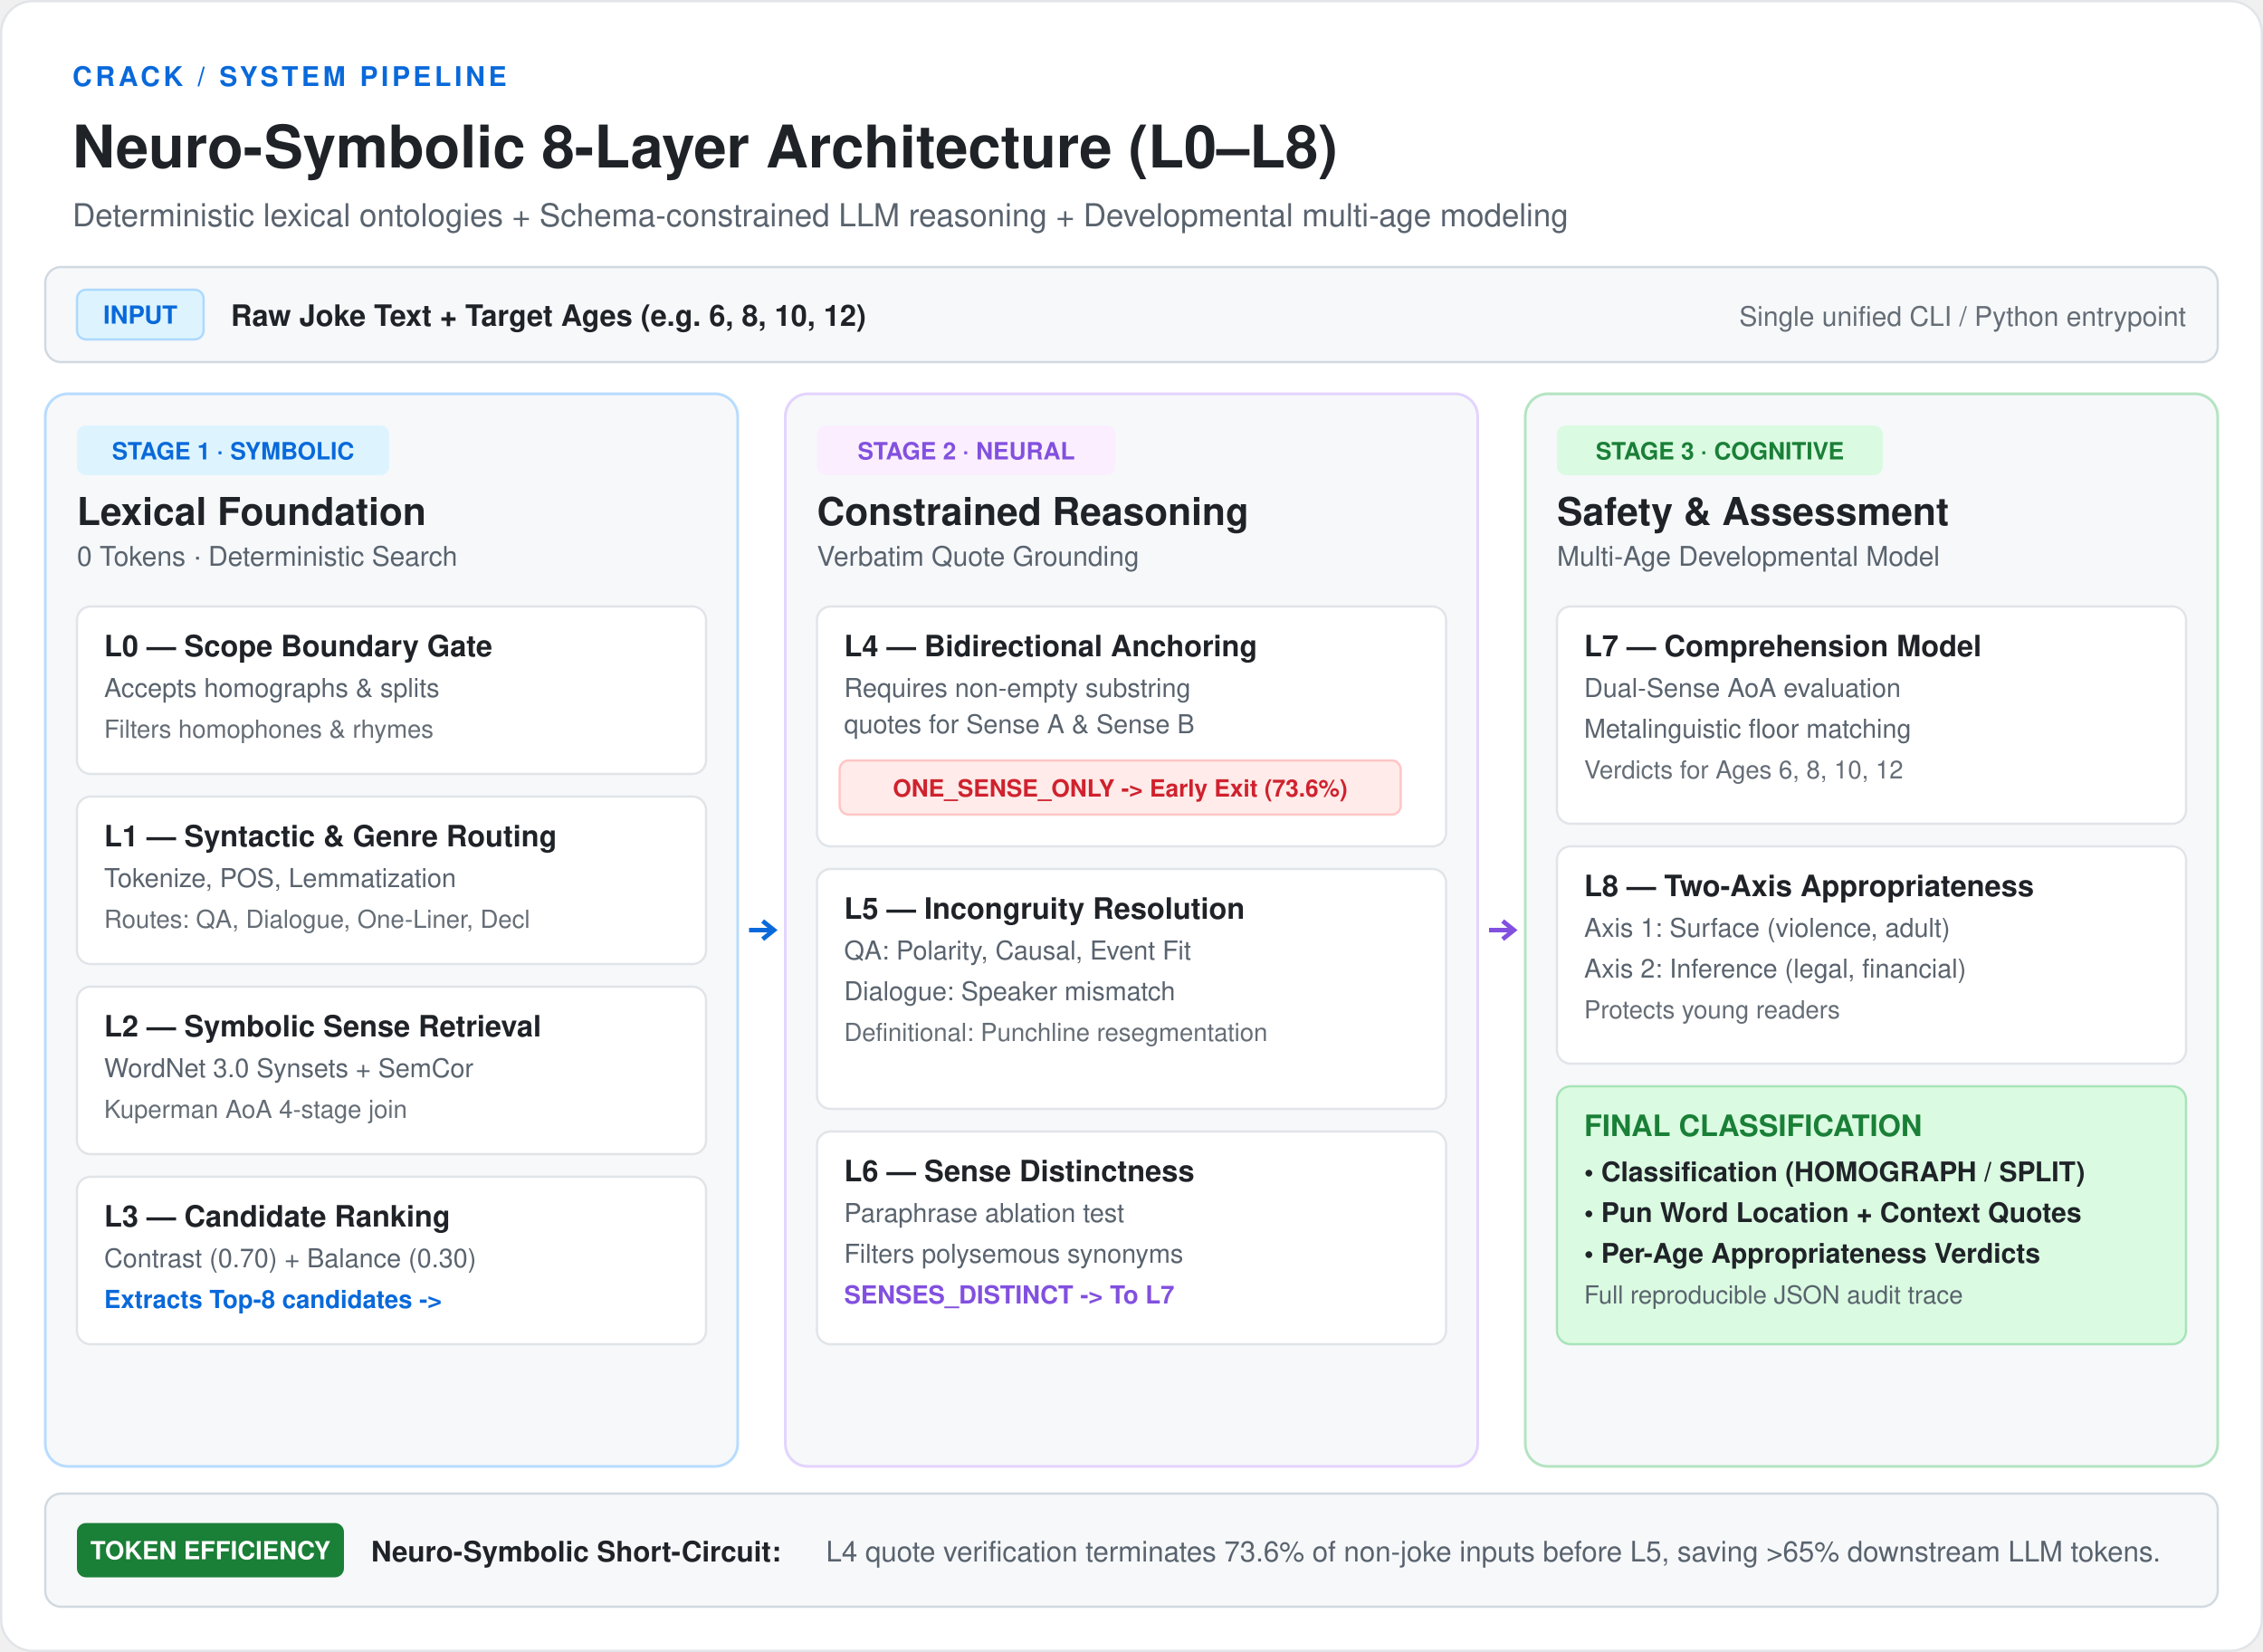
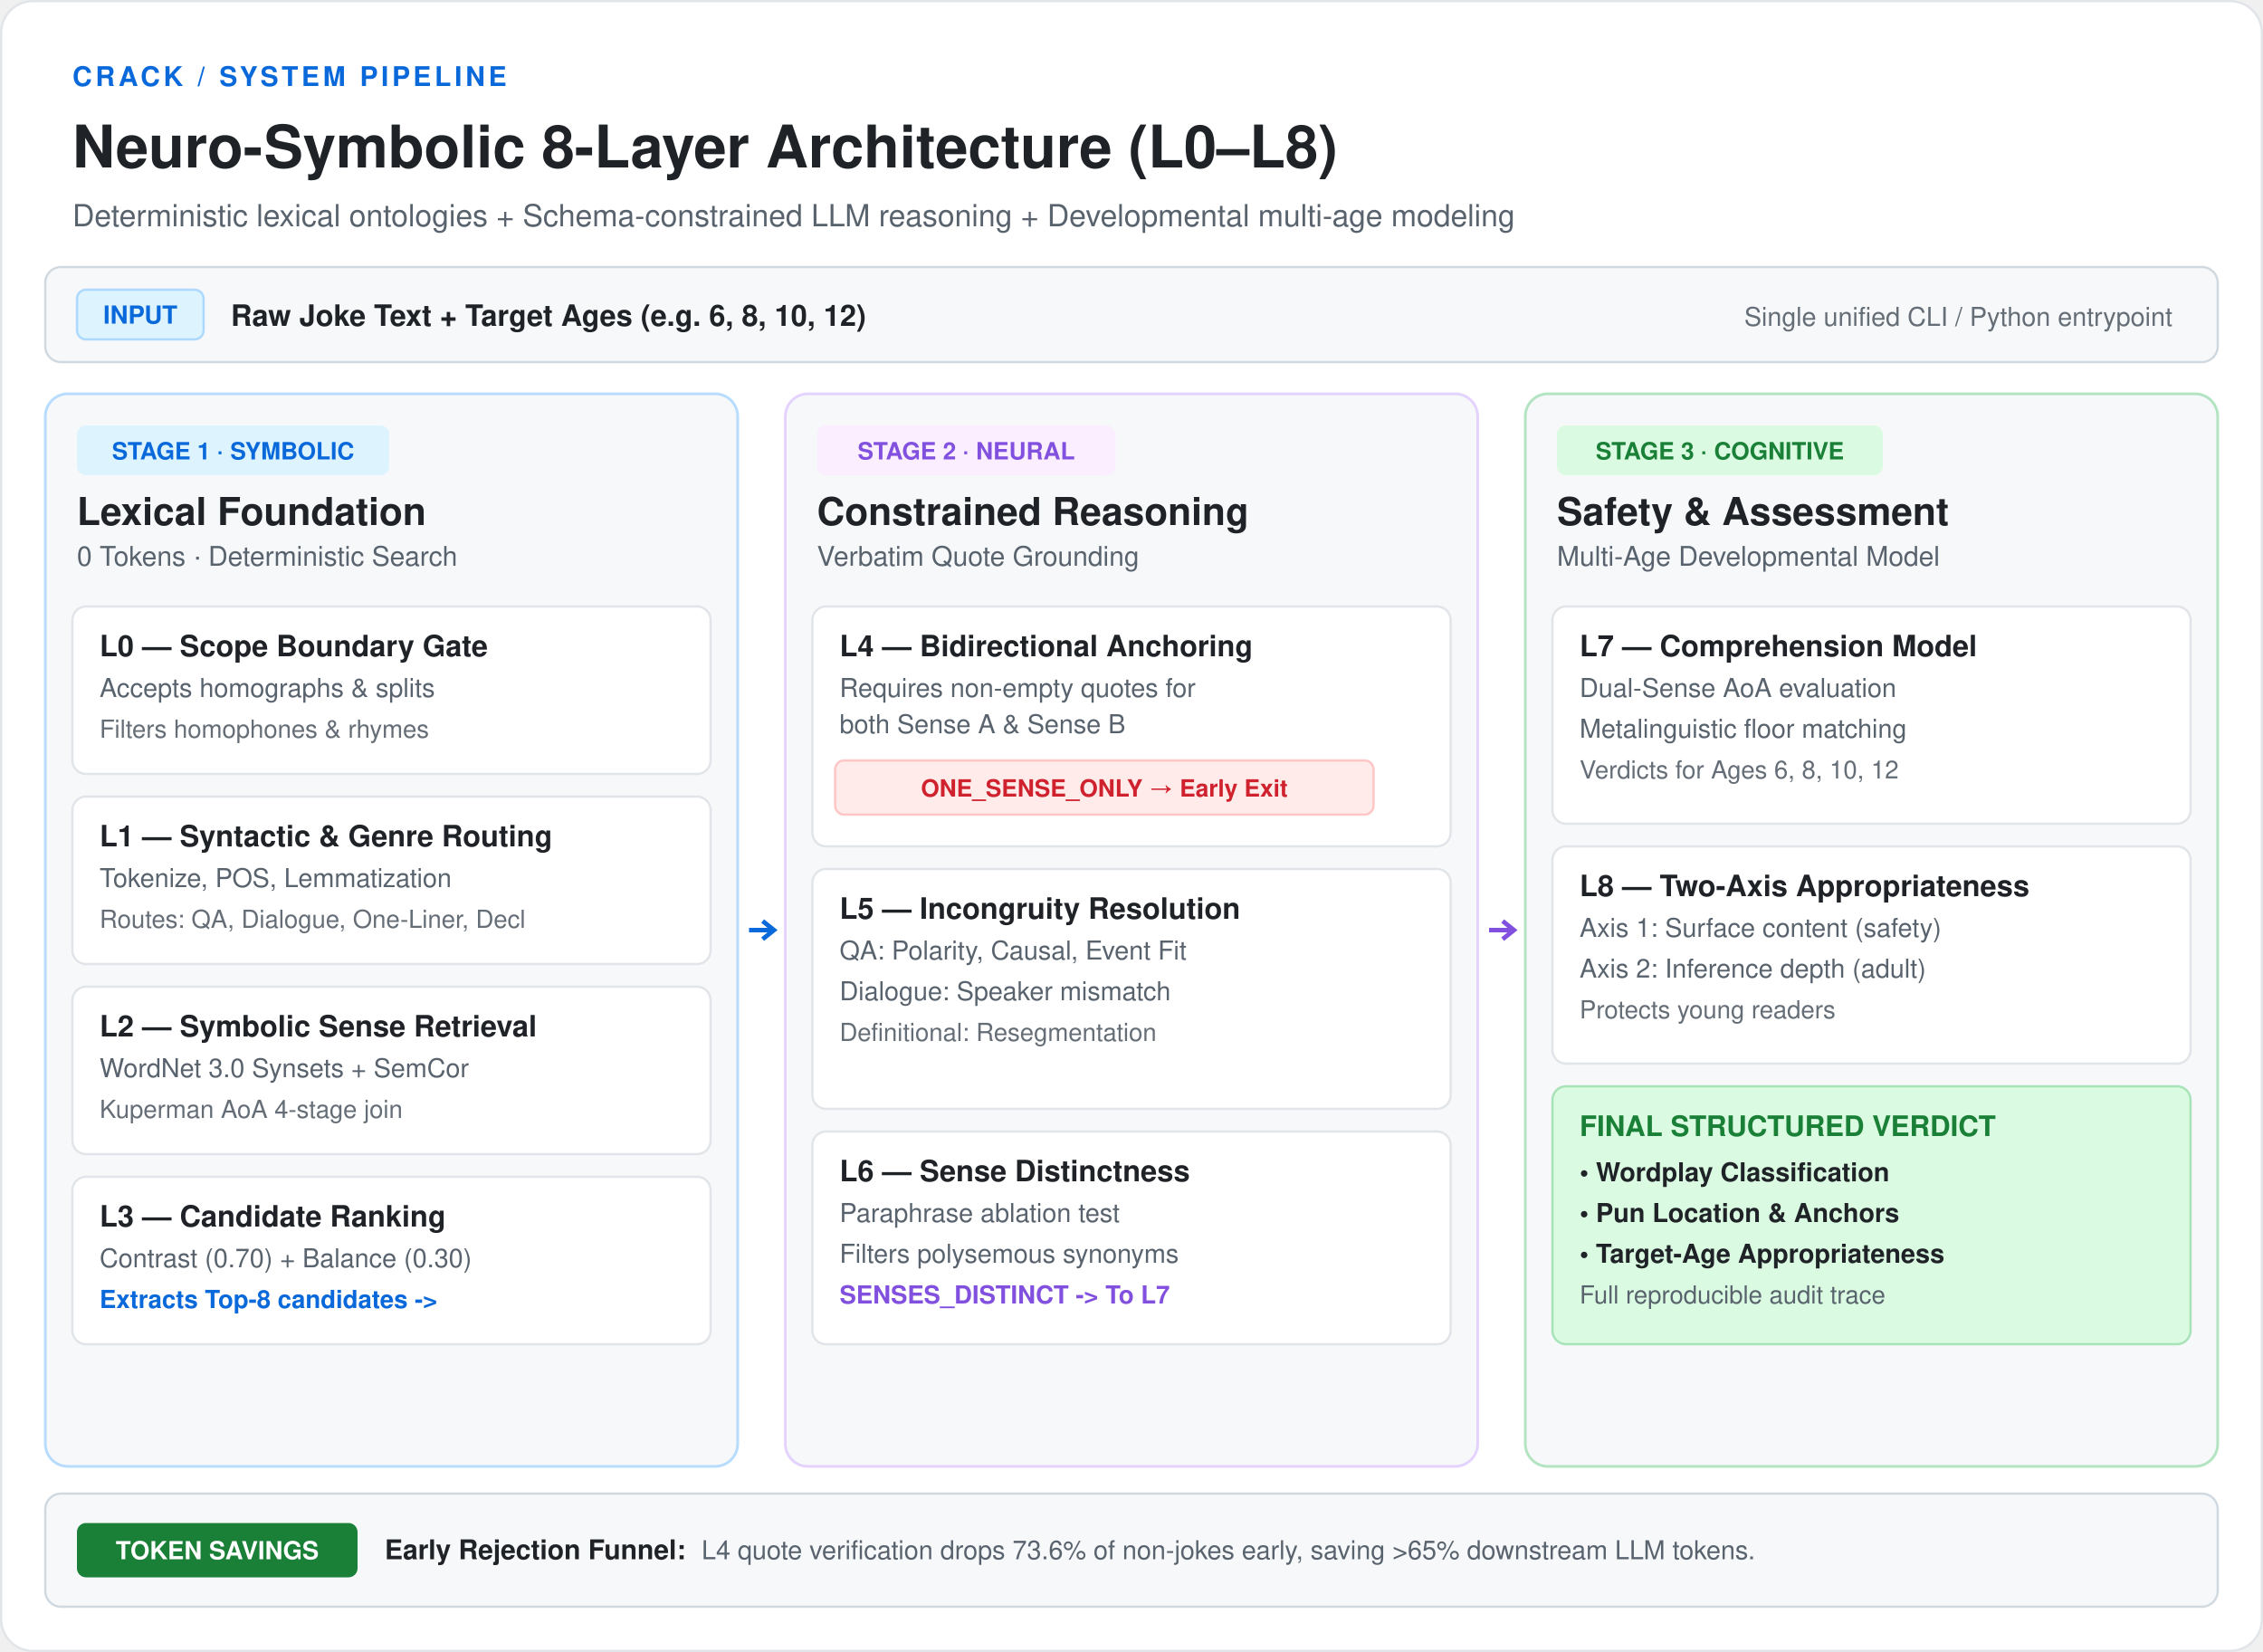
<svg xmlns="http://www.w3.org/2000/svg" width="1000" height="730" viewBox="0 0 1000 730" role="img" aria-labelledby="arch-title arch-desc">
  <rect x="0.5" y="0.5" width="999" height="729" rx="14" fill="#ffffff" stroke="#e1e4e8" />
  <g font-family="-apple-system, BlinkMacSystemFont, 'Segoe UI', Helvetica, Arial, sans-serif" font-variant-numeric="tabular-nums">
    <text x="32" y="38" fill="#0969da" font-size="12" font-weight="700" text-anchor="start" letter-spacing="1.5">CRACK  /  SYSTEM PIPELINE</text>
    <text x="32" y="74" fill="#1f2328" font-size="26" font-weight="700" text-anchor="start">Neuro-Symbolic 8-Layer Architecture (L0–L8)</text>
-     <text x="32" y="100" fill="#59636e" font-size="14" font-weight="400" text-anchor="start">Deterministic lexical ontologies + Schema-constrained LLM reasoning + Developmental multi-age modeling</text>
+     <text x="32" y="100" fill="#59636e" font-size="13.5" font-weight="400" text-anchor="start">Deterministic lexical ontologies + Schema-constrained LLM reasoning + Developmental multi-age modeling</text>
    <g transform="translate(20, 118)">
      <rect x="0" y="0" width="960" height="42" rx="7" fill="#f6f8fa" stroke="#d1d9e0" />
      <rect x="14" y="10" width="56" height="22" rx="4" fill="#ddf4ff" stroke="#54aeff66" />
      <text x="42" y="25" fill="#0969da" font-size="11" font-weight="700" text-anchor="middle">INPUT</text>
      <text x="82" y="26" fill="#1f2328" font-size="13" font-weight="600">Raw Joke Text + Target Ages (e.g. 6, 8, 10, 12)</text>
-       <text x="946" y="26" fill="#656d76" font-size="12" text-anchor="end">Single unified CLI / Python entrypoint</text>
+       <text x="940" y="26" fill="#656d76" font-size="11.5" text-anchor="end">Single unified CLI / Python entrypoint</text>
    </g>
    <g transform="translate(20, 174)">
      <rect x="0" y="0" width="306" height="474" rx="10" fill="#f6f8fa" stroke="#54aeff66" stroke-width="1.2" />
      <rect x="14" y="14" width="138" height="22" rx="4" fill="#ddf4ff" />
      <text x="83" y="29" fill="#0969da" font-size="10.5" font-weight="700" text-anchor="middle">STAGE 1 · SYMBOLIC</text>
      <text x="14" y="58" fill="#1f2328" font-size="17" font-weight="700">Lexical Foundation</text>
      <text x="14" y="76" fill="#59636e" font-size="12">0 Tokens · Deterministic Search</text>
-       <rect x="14" y="94" width="278" height="74" rx="6" fill="#ffffff" stroke="#e1e4e8" />
-       <text x="26" y="116" fill="#1f2328" font-size="13" font-weight="700">L0 — Scope Boundary Gate</text>
-       <text x="26" y="134" fill="#59636e" font-size="11.5">Accepts homographs &amp; splits</text>
-       <text x="26" y="152" fill="#656d76" font-size="11">Filters homophones &amp; rhymes</text>
-       <rect x="14" y="178" width="278" height="74" rx="6" fill="#ffffff" stroke="#e1e4e8" />
-       <text x="26" y="200" fill="#1f2328" font-size="13" font-weight="700">L1 — Syntactic &amp; Genre Routing</text>
-       <text x="26" y="218" fill="#59636e" font-size="11.5">Tokenize, POS, Lemmatization</text>
-       <text x="26" y="236" fill="#656d76" font-size="11">Routes: QA, Dialogue, One-Liner, Decl</text>
-       <rect x="14" y="262" width="278" height="74" rx="6" fill="#ffffff" stroke="#e1e4e8" />
-       <text x="26" y="284" fill="#1f2328" font-size="13" font-weight="700">L2 — Symbolic Sense Retrieval</text>
-       <text x="26" y="302" fill="#59636e" font-size="11.5">WordNet 3.0 Synsets + SemCor</text>
-       <text x="26" y="320" fill="#656d76" font-size="11">Kuperman AoA 4-stage join</text>
-       <rect x="14" y="346" width="278" height="74" rx="6" fill="#ffffff" stroke="#e1e4e8" />
-       <text x="26" y="368" fill="#1f2328" font-size="13" font-weight="700">L3 — Candidate Ranking</text>
-       <text x="26" y="386" fill="#59636e" font-size="11.5">Contrast (0.70) + Balance (0.30)</text>
-       <text x="26" y="404" fill="#0969da" font-size="11" font-weight="600">Extracts Top-8 candidates -&gt;</text>
+       <rect x="12" y="94" width="282" height="74" rx="6" fill="#ffffff" stroke="#e1e4e8" />
+       <text x="24" y="116" fill="#1f2328" font-size="13" font-weight="700">L0 — Scope Boundary Gate</text>
+       <text x="24" y="134" fill="#59636e" font-size="11.5">Accepts homographs &amp; splits</text>
+       <text x="24" y="152" fill="#656d76" font-size="11">Filters homophones &amp; rhymes</text>
+       <rect x="12" y="178" width="282" height="74" rx="6" fill="#ffffff" stroke="#e1e4e8" />
+       <text x="24" y="200" fill="#1f2328" font-size="13" font-weight="700">L1 — Syntactic &amp; Genre Routing</text>
+       <text x="24" y="218" fill="#59636e" font-size="11.5">Tokenize, POS, Lemmatization</text>
+       <text x="24" y="236" fill="#656d76" font-size="11">Routes: QA, Dialogue, One-Liner, Decl</text>
+       <rect x="12" y="262" width="282" height="74" rx="6" fill="#ffffff" stroke="#e1e4e8" />
+       <text x="24" y="284" fill="#1f2328" font-size="13" font-weight="700">L2 — Symbolic Sense Retrieval</text>
+       <text x="24" y="302" fill="#59636e" font-size="11.5">WordNet 3.0 Synsets + SemCor</text>
+       <text x="24" y="320" fill="#656d76" font-size="11">Kuperman AoA 4-stage join</text>
+       <rect x="12" y="346" width="282" height="74" rx="6" fill="#ffffff" stroke="#e1e4e8" />
+       <text x="24" y="368" fill="#1f2328" font-size="13" font-weight="700">L3 — Candidate Ranking</text>
+       <text x="24" y="386" fill="#59636e" font-size="11.5">Contrast (0.70) + Balance (0.30)</text>
+       <text x="24" y="404" fill="#0969da" font-size="11" font-weight="600">Extracts Top-8 candidates -&gt;</text>
    </g>
    <path d="M331 411 H342 M337 407 L342 411 L337 415" stroke="#0969da" stroke-width="2" fill="none" />
    <g transform="translate(347, 174)">
      <rect x="0" y="0" width="306" height="474" rx="10" fill="#f6f8fa" stroke="#c297ff66" stroke-width="1.2" />
      <rect x="14" y="14" width="132" height="22" rx="4" fill="#fbefff" />
      <text x="80" y="29" fill="#8250df" font-size="10.5" font-weight="700" text-anchor="middle">STAGE 2 · NEURAL</text>
      <text x="14" y="58" fill="#1f2328" font-size="17" font-weight="700">Constrained Reasoning</text>
      <text x="14" y="76" fill="#59636e" font-size="12">Verbatim Quote Grounding</text>
-       <rect x="14" y="94" width="278" height="106" rx="6" fill="#ffffff" stroke="#e1e4e8" />
-       <text x="26" y="116" fill="#1f2328" font-size="13" font-weight="700">L4 — Bidirectional Anchoring</text>
-       <text x="26" y="134" fill="#59636e" font-size="11.5">Requires non-empty substring</text>
-       <text x="26" y="150" fill="#59636e" font-size="11.5">quotes for Sense A &amp; Sense B</text>
-       <rect x="24" y="162" width="248" height="24" rx="4" fill="#ffebe9" stroke="#ff818266" />
-       <text x="148" y="178" fill="#cf222e" font-size="10.5" font-weight="700" text-anchor="middle">ONE_SENSE_ONLY -&gt; Early Exit (73.6%)</text>
-       <rect x="14" y="210" width="278" height="106" rx="6" fill="#ffffff" stroke="#e1e4e8" />
-       <text x="26" y="232" fill="#1f2328" font-size="13" font-weight="700">L5 — Incongruity Resolution</text>
-       <text x="26" y="250" fill="#59636e" font-size="11.5">QA: Polarity, Causal, Event Fit</text>
-       <text x="26" y="268" fill="#59636e" font-size="11.5">Dialogue: Speaker mismatch</text>
-       <text x="26" y="286" fill="#656d76" font-size="11">Definitional: Punchline resegmentation</text>
-       <rect x="14" y="326" width="278" height="94" rx="6" fill="#ffffff" stroke="#e1e4e8" />
-       <text x="26" y="348" fill="#1f2328" font-size="13" font-weight="700">L6 — Sense Distinctness</text>
-       <text x="26" y="366" fill="#59636e" font-size="11.5">Paraphrase ablation test</text>
-       <text x="26" y="384" fill="#59636e" font-size="11.5">Filters polysemous synonyms</text>
-       <text x="26" y="402" fill="#8250df" font-size="11" font-weight="600">SENSES_DISTINCT -&gt; To L7</text>
+       <rect x="12" y="94" width="282" height="106" rx="6" fill="#ffffff" stroke="#e1e4e8" />
+       <text x="24" y="116" fill="#1f2328" font-size="13" font-weight="700">L4 — Bidirectional Anchoring</text>
+       <text x="24" y="134" fill="#59636e" font-size="11.5">Requires non-empty quotes for</text>
+       <text x="24" y="150" fill="#59636e" font-size="11.5">both Sense A &amp; Sense B</text>
+       <rect x="22" y="162" width="238" height="24" rx="4" fill="#ffebe9" stroke="#ff818266" />
+       <text x="141" y="178" fill="#cf222e" font-size="10.5" font-weight="700" text-anchor="middle">ONE_SENSE_ONLY → Early Exit</text>
+       <rect x="12" y="210" width="282" height="106" rx="6" fill="#ffffff" stroke="#e1e4e8" />
+       <text x="24" y="232" fill="#1f2328" font-size="13" font-weight="700">L5 — Incongruity Resolution</text>
+       <text x="24" y="250" fill="#59636e" font-size="11.5">QA: Polarity, Causal, Event Fit</text>
+       <text x="24" y="268" fill="#59636e" font-size="11.5">Dialogue: Speaker mismatch</text>
+       <text x="24" y="286" fill="#656d76" font-size="11">Definitional: Resegmentation</text>
+       <rect x="12" y="326" width="282" height="94" rx="6" fill="#ffffff" stroke="#e1e4e8" />
+       <text x="24" y="348" fill="#1f2328" font-size="13" font-weight="700">L6 — Sense Distinctness</text>
+       <text x="24" y="366" fill="#59636e" font-size="11.5">Paraphrase ablation test</text>
+       <text x="24" y="384" fill="#59636e" font-size="11.5">Filters polysemous synonyms</text>
+       <text x="24" y="402" fill="#8250df" font-size="11" font-weight="600">SENSES_DISTINCT -&gt; To L7</text>
    </g>
    <path d="M658 411 H669 M664 407 L669 411 L664 415" stroke="#8250df" stroke-width="2" fill="none" />
    <g transform="translate(674, 174)">
      <rect x="0" y="0" width="306" height="474" rx="10" fill="#f6f8fa" stroke="#4ac26b66" stroke-width="1.2" />
      <rect x="14" y="14" width="144" height="22" rx="4" fill="#dafbe1" />
      <text x="86" y="29" fill="#1a7f37" font-size="10.5" font-weight="700" text-anchor="middle">STAGE 3 · COGNITIVE</text>
      <text x="14" y="58" fill="#1f2328" font-size="17" font-weight="700">Safety &amp; Assessment</text>
      <text x="14" y="76" fill="#59636e" font-size="12">Multi-Age Developmental Model</text>
-       <rect x="14" y="94" width="278" height="96" rx="6" fill="#ffffff" stroke="#e1e4e8" />
-       <text x="26" y="116" fill="#1f2328" font-size="13" font-weight="700">L7 — Comprehension Model</text>
-       <text x="26" y="134" fill="#59636e" font-size="11.5">Dual-Sense AoA evaluation</text>
-       <text x="26" y="152" fill="#59636e" font-size="11.5">Metalinguistic floor matching</text>
-       <text x="26" y="170" fill="#656d76" font-size="11">Verdicts for Ages 6, 8, 10, 12</text>
-       <rect x="14" y="200" width="278" height="96" rx="6" fill="#ffffff" stroke="#e1e4e8" />
-       <text x="26" y="222" fill="#1f2328" font-size="13" font-weight="700">L8 — Two-Axis Appropriateness</text>
-       <text x="26" y="240" fill="#59636e" font-size="11.5">Axis 1: Surface (violence, adult)</text>
-       <text x="26" y="258" fill="#59636e" font-size="11.5">Axis 2: Inference (legal, financial)</text>
-       <text x="26" y="276" fill="#656d76" font-size="11">Protects young readers</text>
-       <rect x="14" y="306" width="278" height="114" rx="6" fill="#dafbe1" stroke="#4ac26b66" />
-       <text x="26" y="328" fill="#1a7f37" font-size="13" font-weight="700">FINAL CLASSIFICATION</text>
-       <text x="26" y="348" fill="#1f2328" font-size="12" font-weight="600">• Classification (HOMOGRAPH / SPLIT)</text>
-       <text x="26" y="366" fill="#1f2328" font-size="12" font-weight="600">• Pun Word Location + Context Quotes</text>
-       <text x="26" y="384" fill="#1f2328" font-size="12" font-weight="600">• Per-Age Appropriateness Verdicts</text>
-       <text x="26" y="402" fill="#59636e" font-size="11">Full reproducible JSON audit trace</text>
+       <rect x="12" y="94" width="282" height="96" rx="6" fill="#ffffff" stroke="#e1e4e8" />
+       <text x="24" y="116" fill="#1f2328" font-size="13" font-weight="700">L7 — Comprehension Model</text>
+       <text x="24" y="134" fill="#59636e" font-size="11.5">Dual-Sense AoA evaluation</text>
+       <text x="24" y="152" fill="#59636e" font-size="11.5">Metalinguistic floor matching</text>
+       <text x="24" y="170" fill="#656d76" font-size="11">Verdicts for Ages 6, 8, 10, 12</text>
+       <rect x="12" y="200" width="282" height="96" rx="6" fill="#ffffff" stroke="#e1e4e8" />
+       <text x="24" y="222" fill="#1f2328" font-size="13" font-weight="700">L8 — Two-Axis Appropriateness</text>
+       <text x="24" y="240" fill="#59636e" font-size="11.5">Axis 1: Surface content (safety)</text>
+       <text x="24" y="258" fill="#59636e" font-size="11.5">Axis 2: Inference depth (adult)</text>
+       <text x="24" y="276" fill="#656d76" font-size="11">Protects young readers</text>
+       <rect x="12" y="306" width="282" height="114" rx="6" fill="#dafbe1" stroke="#4ac26b66" />
+       <text x="24" y="328" fill="#1a7f37" font-size="12.5" font-weight="700">FINAL STRUCTURED VERDICT</text>
+       <text x="24" y="348" fill="#1f2328" font-size="11.5" font-weight="600">• Wordplay Classification</text>
+       <text x="24" y="366" fill="#1f2328" font-size="11.5" font-weight="600">• Pun Location &amp; Anchors</text>
+       <text x="24" y="384" fill="#1f2328" font-size="11.5" font-weight="600">• Target-Age Appropriateness</text>
+       <text x="24" y="402" fill="#59636e" font-size="11">Full reproducible audit trace</text>
    </g>
    <g transform="translate(20, 660)">
      <rect x="0" y="0" width="960" height="50" rx="7" fill="#f6f8fa" stroke="#d1d9e0" />
-       <rect x="14" y="13" width="118" height="24" rx="4" fill="#1a7f37" />
-       <text x="73" y="29" fill="#ffffff" font-size="11" font-weight="700" text-anchor="middle">TOKEN EFFICIENCY</text>
-       <text x="144" y="30" fill="#1f2328" font-size="12.5" font-weight="600">Neuro-Symbolic Short-Circuit:</text>
-       <text x="345" y="30" fill="#59636e" font-size="12.5">L4 quote verification terminates 73.6% of non-joke inputs before L5, saving &gt;65% downstream LLM tokens.</text>
+       <rect x="14" y="13" width="124" height="24" rx="4" fill="#1a7f37" />
+       <text x="76" y="29" fill="#ffffff" font-size="11" font-weight="700" text-anchor="middle">TOKEN SAVINGS</text>
+       <text x="150" y="29" fill="#1f2328" font-size="12" font-weight="700">Early Rejection Funnel:</text>
+       <text x="290" y="29" fill="#59636e" font-size="11.5">L4 quote verification drops 73.6% of non-jokes early, saving &gt;65% downstream LLM tokens.</text>
    </g>
  </g>
</svg>
